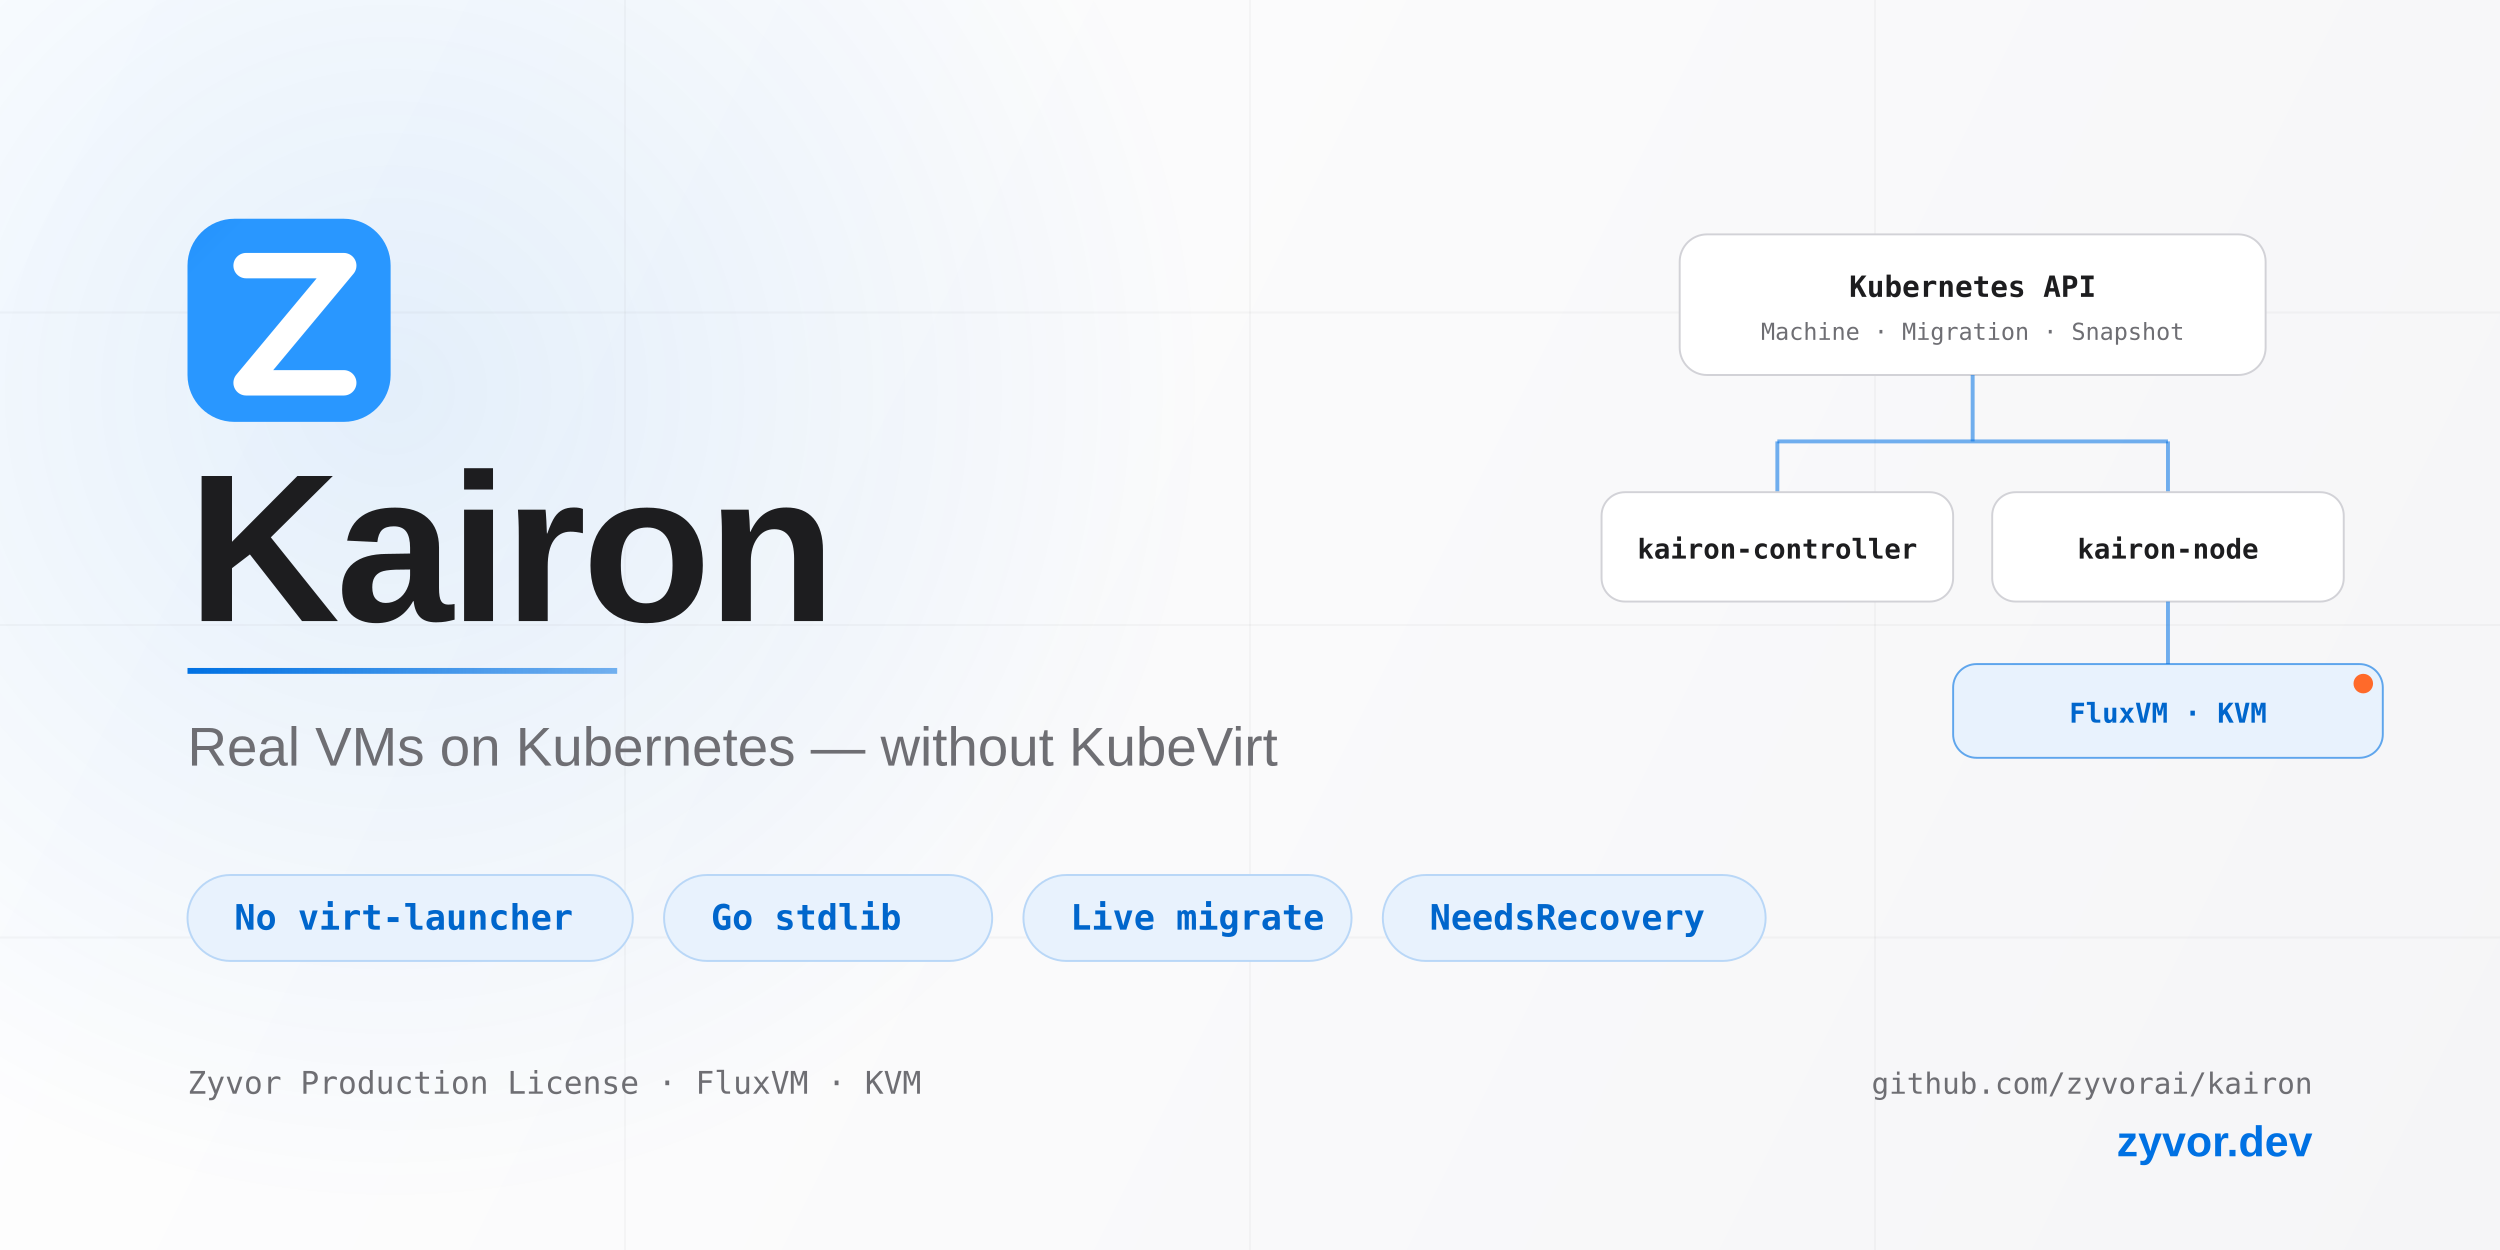
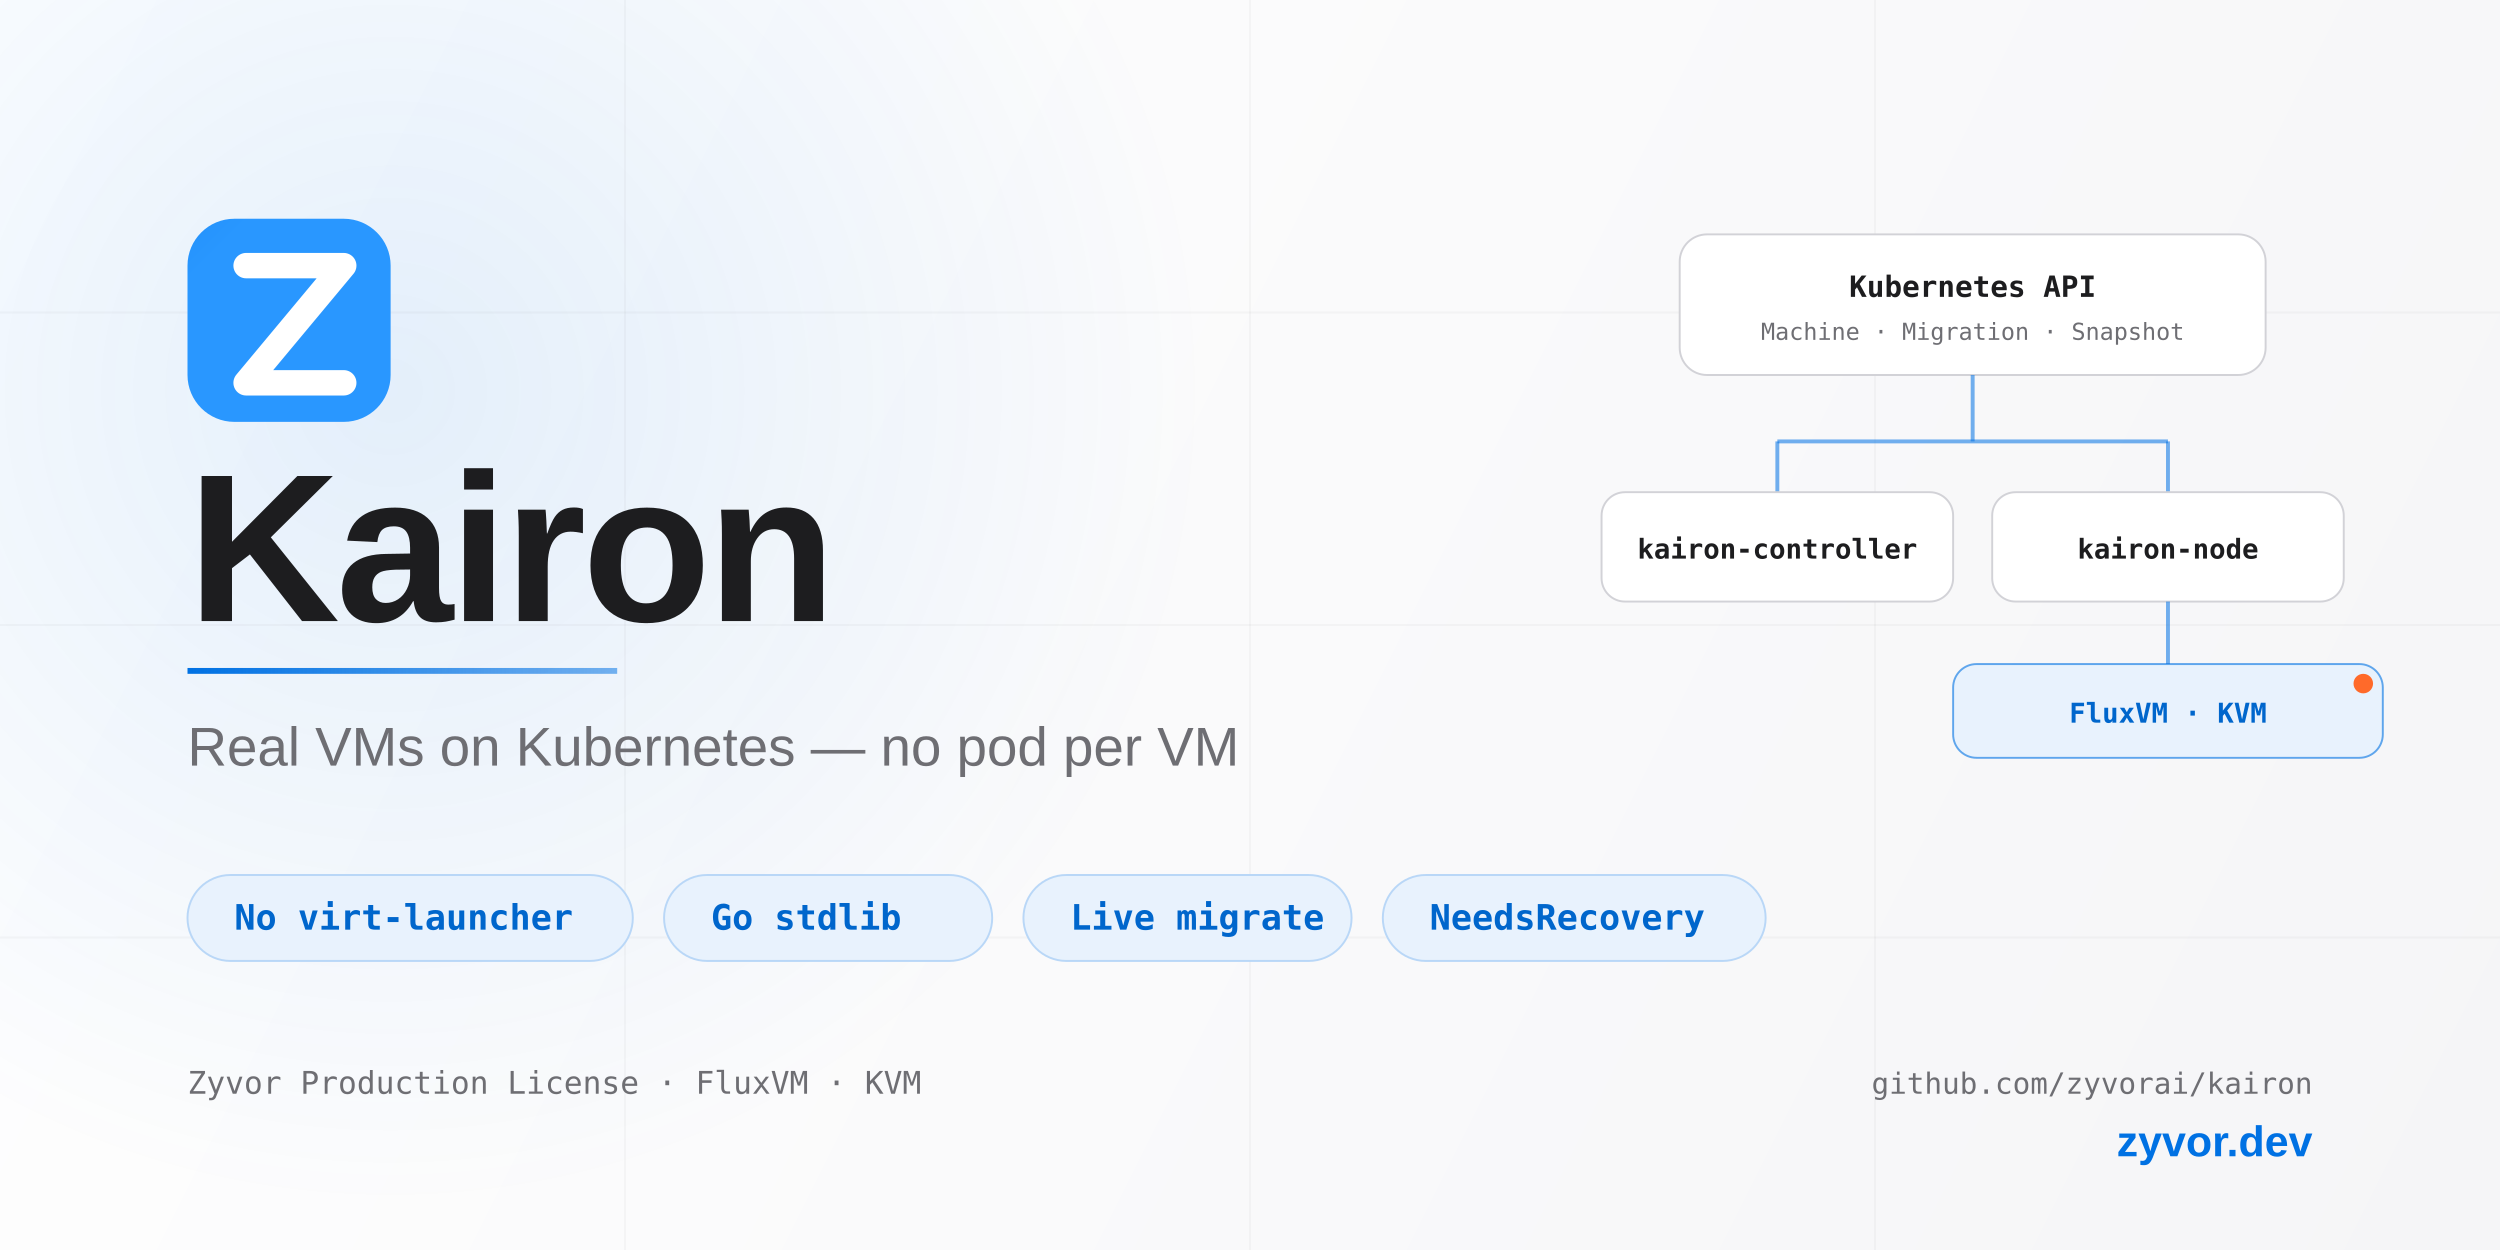
- <svg xmlns="http://www.w3.org/2000/svg" width="1280" height="640" viewBox="0 0 1280 640" role="img" aria-label="Kairon — Real VMs on Kubernetes without KubeVirt">
+ <svg xmlns="http://www.w3.org/2000/svg" width="1280" height="640" viewBox="0 0 1280 640" role="img" aria-label="Kairon — Real VMs on Kubernetes no pod per VM">
  <defs>
    <linearGradient id="bg" x1="0" y1="0" x2="1280" y2="640" gradientUnits="userSpaceOnUse">
      <stop offset="0" stop-color="#ffffff" />
      <stop offset="1" stop-color="#f5f5f7" />
    </linearGradient>
    <linearGradient id="mark" x1="0" y1="0" x2="120" y2="120" gradientUnits="userSpaceOnUse">
      <stop offset="0" stop-color="#0071e3" />
      <stop offset="1" stop-color="#2997ff" />
    </linearGradient>
    <radialGradient id="glow" cx="200" cy="200" r="420" gradientUnits="userSpaceOnUse">
      <stop offset="0" stop-color="#0071e3" stop-opacity="0.10" />
      <stop offset="1" stop-color="#0071e3" stop-opacity="0" />
    </radialGradient>
    <linearGradient id="hair" x1="96" y1="0" x2="560" y2="0" gradientUnits="userSpaceOnUse">
      <stop offset="0" stop-color="#0071e3" />
      <stop offset="1" stop-color="#0071e3" stop-opacity="0" />
    </linearGradient>
  </defs>
  <rect width="1280" height="640" fill="url(#bg)" />
  <rect width="1280" height="640" fill="url(#glow)" />
  <g stroke="#1d1d1f" stroke-opacity="0.035" stroke-width="1">
    <path d="M0 160 H1280 M0 320 H1280 M0 480 H1280" />
    <path d="M320 0 V640 M640 0 V640 M960 0 V640" />
  </g>
  <rect x="96" y="112" width="104" height="104" rx="24" fill="url(#mark)" />
  <path d="M126 136 176 136 126 196 176 196" fill="none" stroke="#ffffff" stroke-width="13" stroke-linecap="round" stroke-linejoin="round" />
  <text x="96" y="318" font-family="'SF Pro Display','Helvetica Neue',Arial,sans-serif" font-size="108" font-weight="700" fill="#1d1d1f" letter-spacing="-2">Kairon</text>
  <rect x="96" y="342" width="220" height="3" fill="url(#hair)" />
-   <text x="96" y="392" font-family="'SF Pro Text','Helvetica Neue',Arial,sans-serif" font-size="28" font-weight="400" fill="#6e6e73">Real VMs on Kubernetes — without KubeVirt</text>
+   <text x="96" y="392" font-family="'SF Pro Text','Helvetica Neue',Arial,sans-serif" font-size="28" font-weight="400" fill="#6e6e73">Real VMs on Kubernetes — no pod per VM</text>
  <g font-family="'SF Mono','Menlo',monospace" font-size="18" font-weight="600" fill="#0066cc">
    <rect x="96" y="448" width="228" height="44" rx="22" fill="#e8f2fd" stroke="#b9d7f7" />
    <text x="120" y="476">No virt-launcher</text>
    <rect x="340" y="448" width="168" height="44" rx="22" fill="#e8f2fd" stroke="#b9d7f7" />
    <text x="364" y="476">Go stdlib</text>
    <rect x="524" y="448" width="168" height="44" rx="22" fill="#e8f2fd" stroke="#b9d7f7" />
    <text x="548" y="476">Live migrate</text>
    <rect x="708" y="448" width="196" height="44" rx="22" fill="#e8f2fd" stroke="#b9d7f7" />
    <text x="732" y="476">NeedsRecovery</text>
  </g>
  <text x="96" y="560" font-family="'SF Mono','Menlo',monospace" font-size="16" fill="#6e6e73">Zyvor Production License · FluxVM · KVM</text>
  <g>
    <rect x="860" y="120" width="300" height="72" rx="14" fill="#ffffff" stroke="#d2d2d7" />
    <text x="1010" y="152" text-anchor="middle" font-family="'SF Mono','Menlo',monospace" font-size="15" font-weight="600" fill="#1d1d1f">Kubernetes API</text>
    <text x="1010" y="174" text-anchor="middle" font-family="'SF Mono','Menlo',monospace" font-size="12" fill="#6e6e73">Machine · Migration · Snapshot</text>
    <path d="M1010 192 V226" stroke="#0071e3" stroke-opacity="0.55" stroke-width="2" fill="none" />
    <path d="M910 226 H1110" stroke="#0071e3" stroke-opacity="0.55" stroke-width="2" fill="none" />
    <path d="M910 226 V252 M1110 226 V252" stroke="#0071e3" stroke-opacity="0.55" stroke-width="2" fill="none" />
    <rect x="820" y="252" width="180" height="56" rx="12" fill="#ffffff" stroke="#d2d2d7" />
    <text x="910" y="286" text-anchor="middle" font-family="'SF Mono','Menlo',monospace" font-size="14" font-weight="600" fill="#1d1d1f">kairon-controller</text>
    <rect x="1020" y="252" width="180" height="56" rx="12" fill="#ffffff" stroke="#d2d2d7" />
    <text x="1110" y="286" text-anchor="middle" font-family="'SF Mono','Menlo',monospace" font-size="14" font-weight="600" fill="#1d1d1f">kairon-node</text>
    <path d="M1110 308 V340" stroke="#0071e3" stroke-opacity="0.55" stroke-width="2" fill="none" />
    <rect x="1000" y="340" width="220" height="48" rx="12" fill="#e8f2fd" stroke="#0071e3" stroke-opacity="0.6" />
    <text x="1110" y="370" text-anchor="middle" font-family="'SF Mono','Menlo',monospace" font-size="14" font-weight="600" fill="#0066cc">FluxVM · KVM</text>
    <circle cx="1210" cy="350" r="5" fill="#ff6a2a" />
  </g>
  <text x="1184" y="560" text-anchor="end" font-family="'SF Mono','Menlo',monospace" font-size="15" fill="#6e6e73">github.com/zyvorai/kairon</text>
  <text x="1184" y="592" text-anchor="end" font-family="'SF Pro Text','Helvetica Neue',Arial,sans-serif" font-size="22" font-weight="600" fill="#0071e3">zyvor.dev</text>
</svg>
